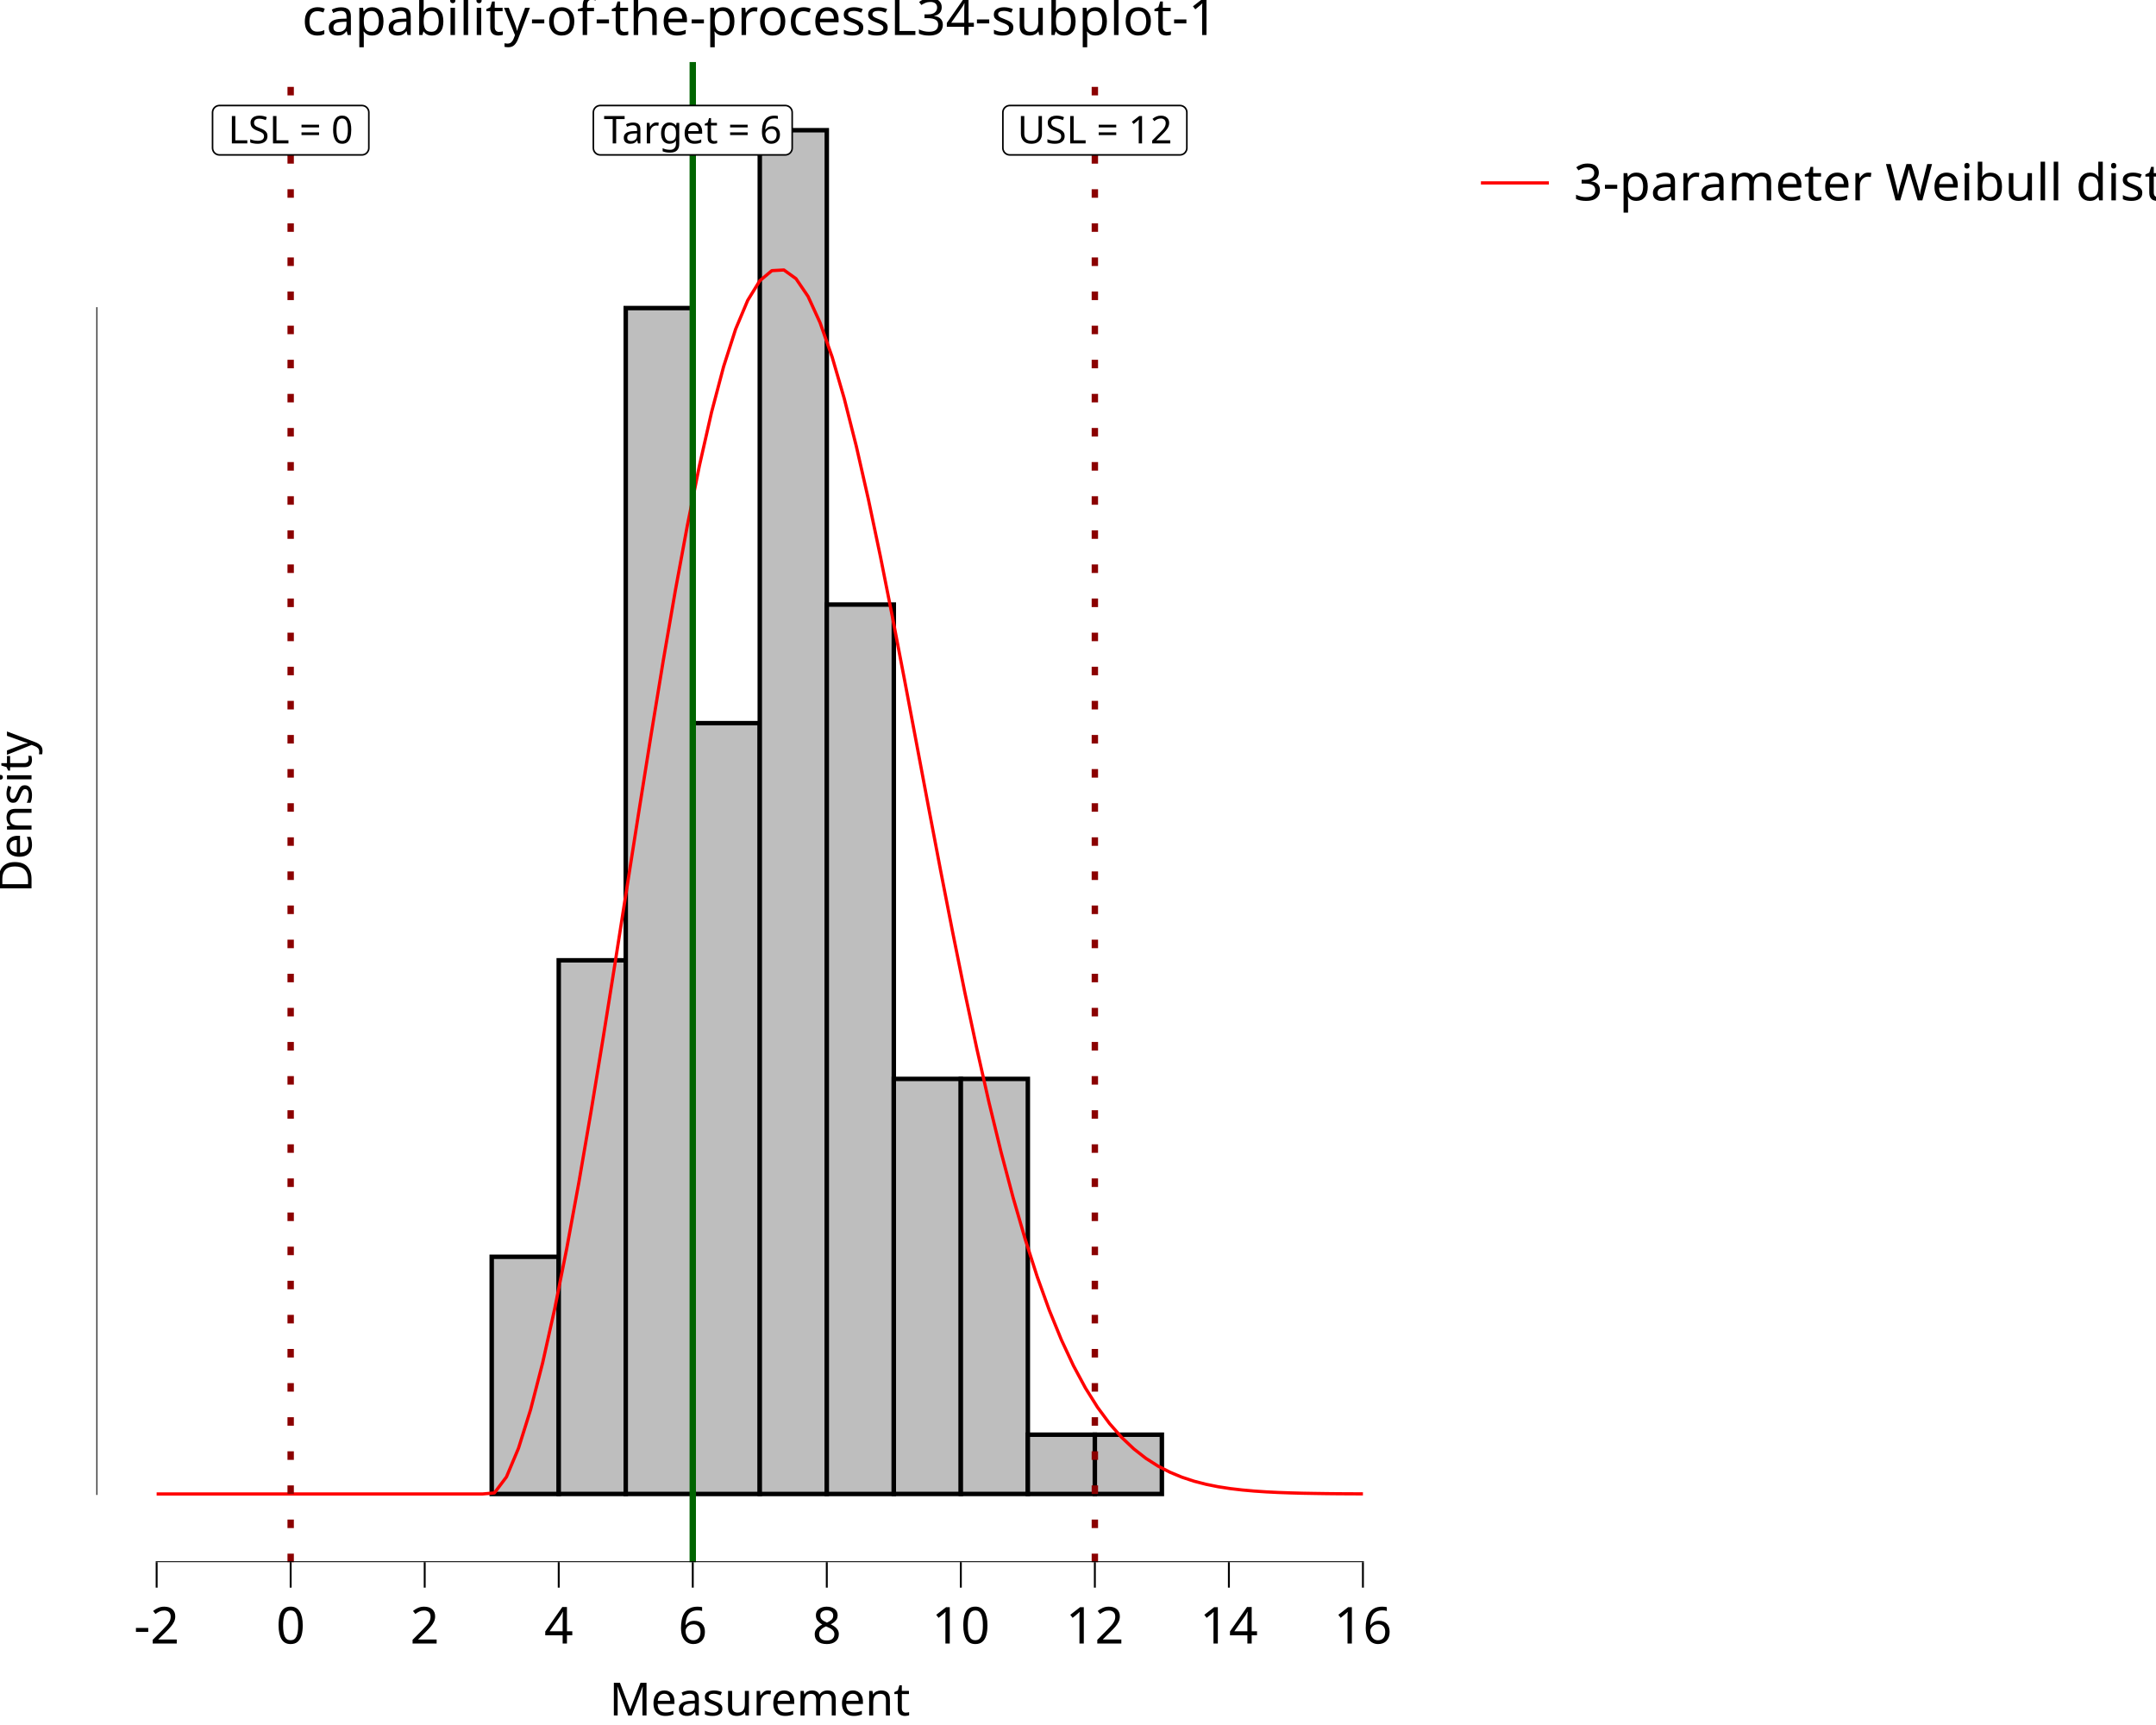
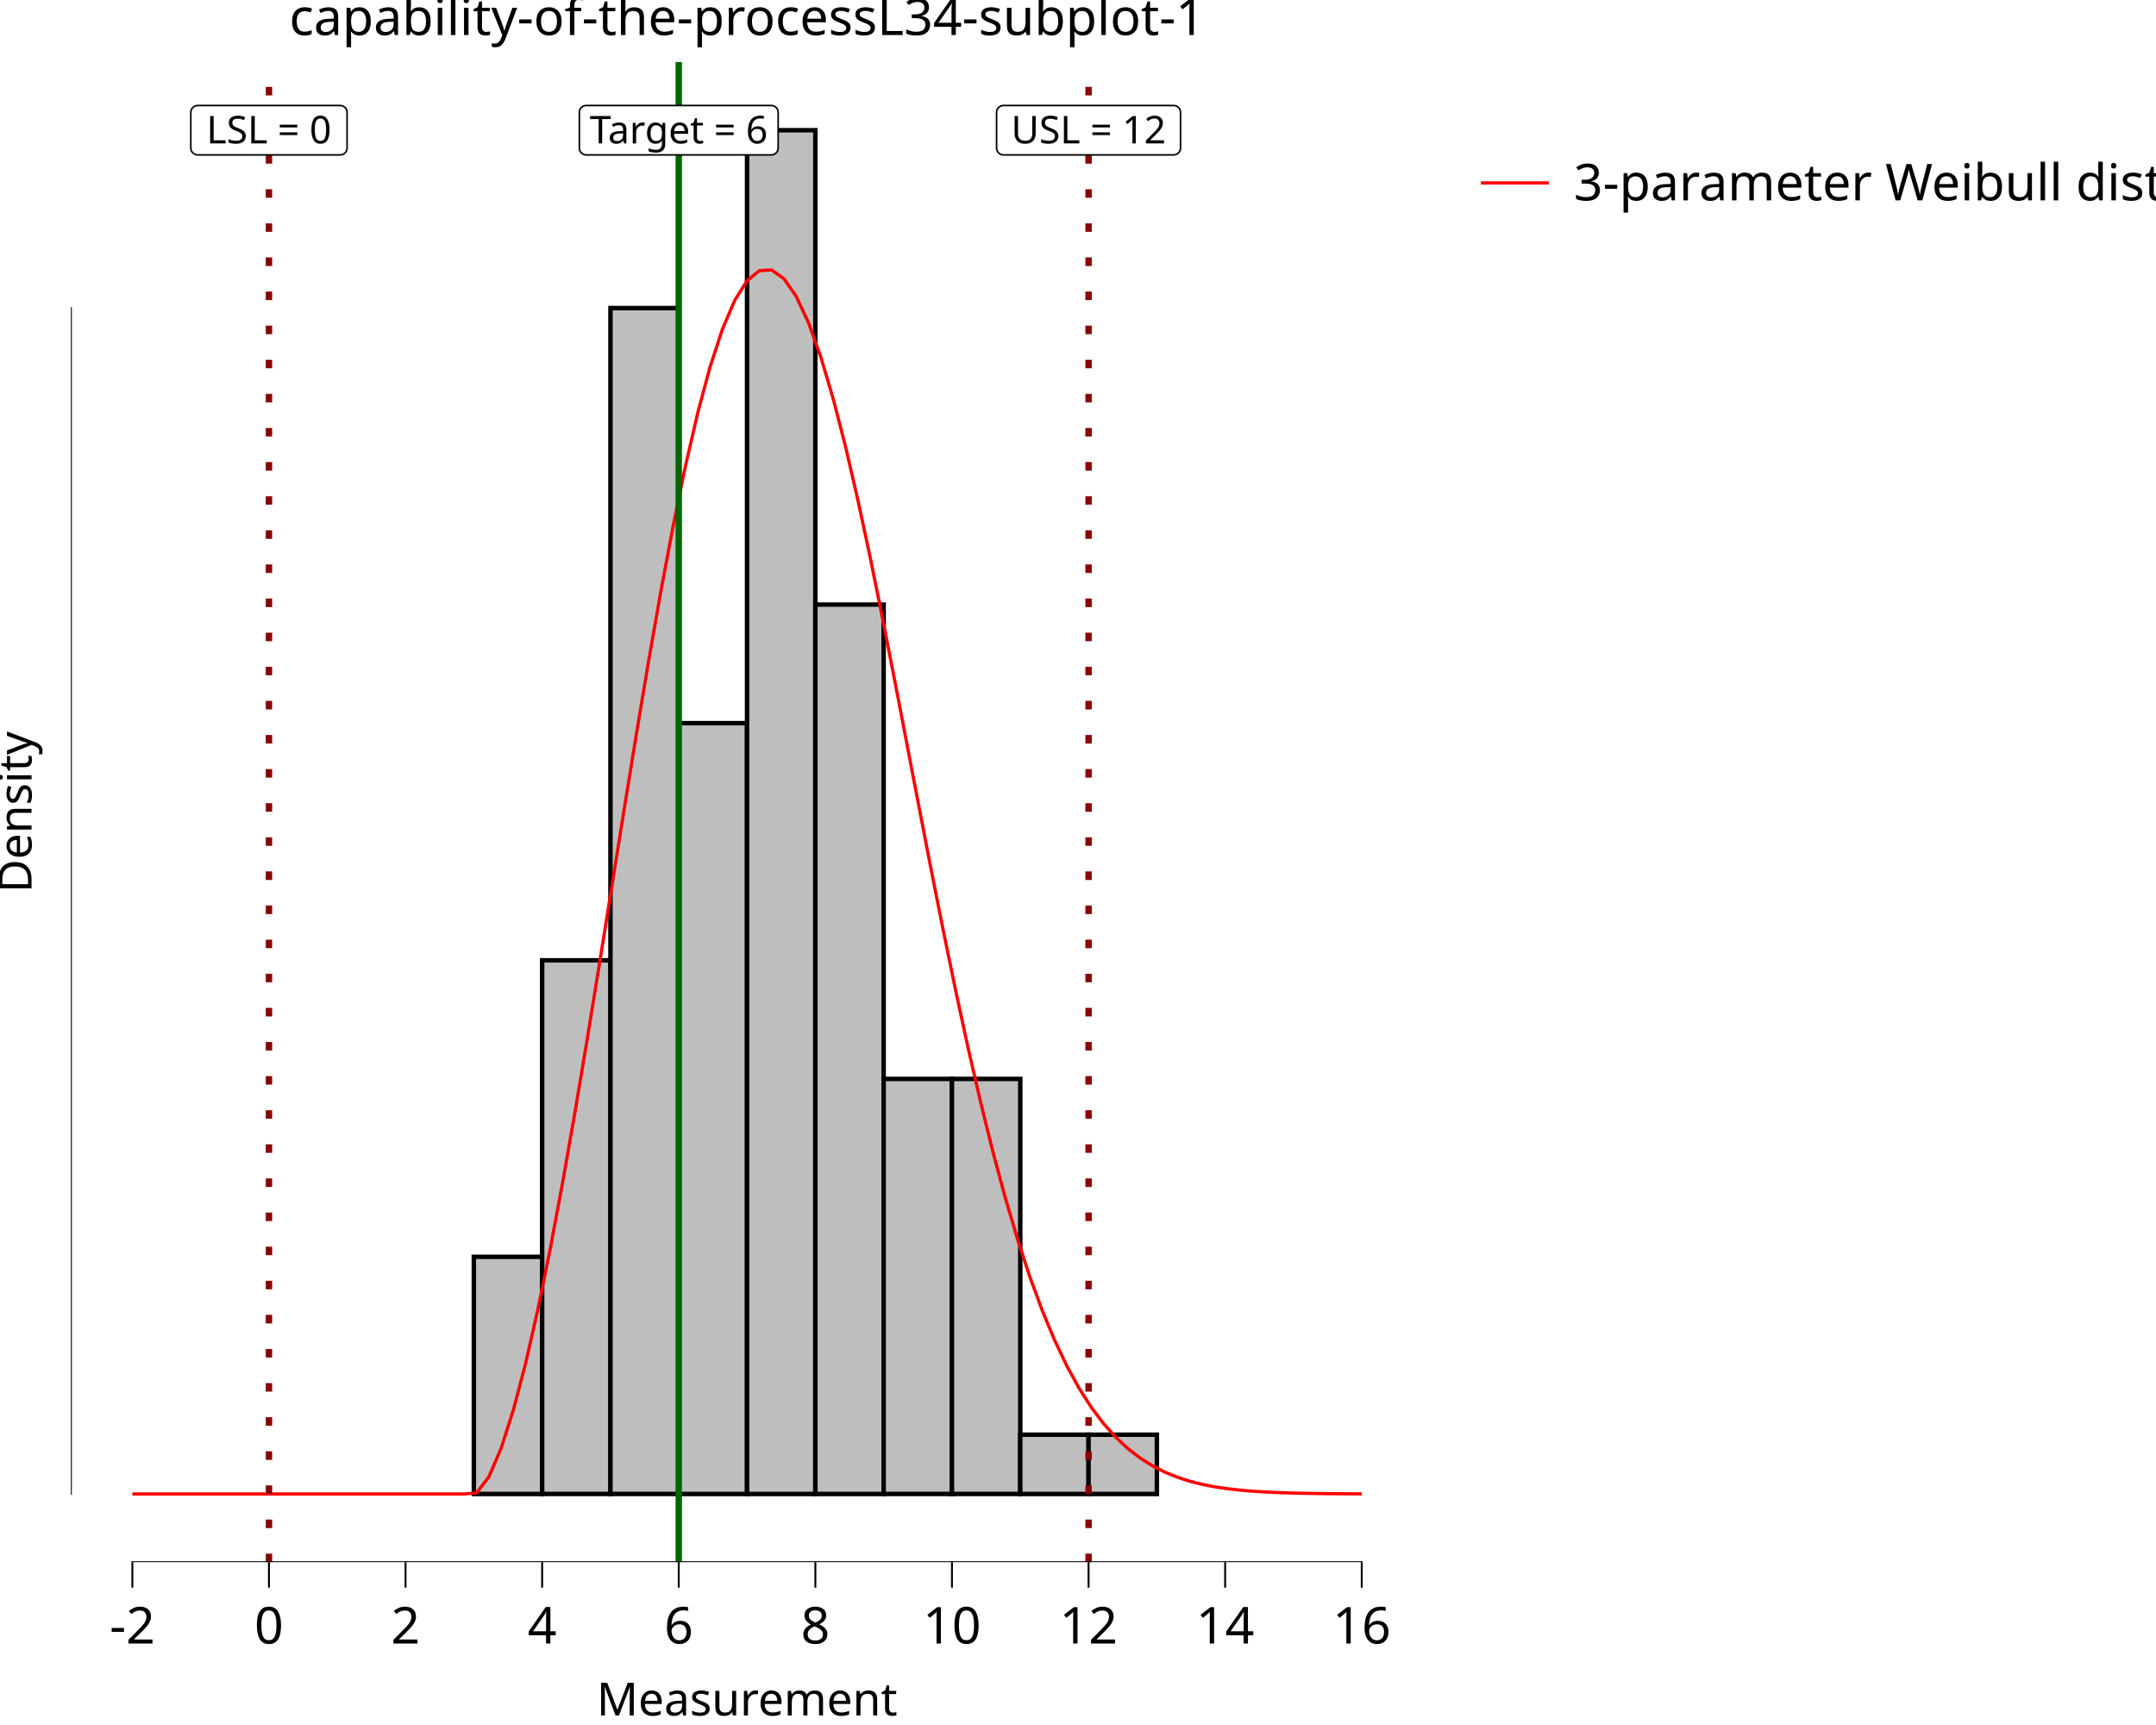
<svg xmlns="http://www.w3.org/2000/svg" class="svglite" data-engine-version="2.0" width="720.00pt" height="576.00pt" viewBox="0 0 720.00 576.00">
  <defs>
    <style type="text/css">
    .svglite line, .svglite polyline, .svglite polygon, .svglite path, .svglite rect, .svglite circle {
      fill: none;
      stroke: #000000;
      stroke-linecap: round;
      stroke-linejoin: round;
      stroke-miterlimit: 10.00;
    }
  </style>
  </defs>
  <rect width="100%" height="100%" style="stroke: none; fill: #FFFFFF;" />
  <defs>
    <clipPath id="cpMC4wMHw3MjAuMDB8MC4wMHw1NzYuMDA=">
      <rect x="0.00" y="0.00" width="720.00" height="576.00" />
    </clipPath>
  </defs>
  <g clip-path="url(#cpMC4wMHw3MjAuMDB8MC4wMHw1NzYuMDA=)">
    <rect x="0.00" y="0.00" width="720.00" height="576.00" style="stroke-width: 10.67; stroke: none;" />
  </g>
  <defs>
-     <clipPath id="cpMzIuMTd8NDc1LjI5fDIwLjcxfDUyMS42Mw==">
-       <rect x="32.17" y="20.71" width="443.12" height="500.92" />
+     <clipPath id="cpMjMuNjd8NDc1LjI5fDIwLjcxfDUyMS42Mw==">
+       <rect x="23.67" y="20.71" width="451.62" height="500.92" />
    </clipPath>
  </defs>
-   <g clip-path="url(#cpMzIuMTd8NDc1LjI5fDIwLjcxfDUyMS42Mw==)">
-     <rect x="32.17" y="20.71" width="443.12" height="500.92" style="stroke-width: 10.67; stroke: none;" />
-     <rect x="52.31" y="498.86" width="22.38" height="0.00" style="stroke-width: 1.49; stroke-linecap: butt; stroke-linejoin: miter; fill: #BEBEBE;" />
-     <rect x="74.69" y="498.86" width="22.38" height="0.00" style="stroke-width: 1.49; stroke-linecap: butt; stroke-linejoin: miter; fill: #BEBEBE;" />
-     <rect x="97.07" y="498.86" width="22.38" height="0.00" style="stroke-width: 1.49; stroke-linecap: butt; stroke-linejoin: miter; fill: #BEBEBE;" />
-     <rect x="119.45" y="498.86" width="22.38" height="0.00" style="stroke-width: 1.49; stroke-linecap: butt; stroke-linejoin: miter; fill: #BEBEBE;" />
-     <rect x="141.83" y="498.86" width="22.38" height="0.00" style="stroke-width: 1.49; stroke-linecap: butt; stroke-linejoin: miter; fill: #BEBEBE;" />
-     <rect x="164.21" y="419.66" width="22.38" height="79.20" style="stroke-width: 1.49; stroke-linecap: butt; stroke-linejoin: miter; fill: #BEBEBE;" />
-     <rect x="186.59" y="320.66" width="22.38" height="178.19" style="stroke-width: 1.49; stroke-linecap: butt; stroke-linejoin: miter; fill: #BEBEBE;" />
-     <rect x="208.97" y="102.87" width="22.38" height="395.98" style="stroke-width: 1.49; stroke-linecap: butt; stroke-linejoin: miter; fill: #BEBEBE;" />
-     <rect x="231.35" y="241.47" width="22.38" height="257.39" style="stroke-width: 1.49; stroke-linecap: butt; stroke-linejoin: miter; fill: #BEBEBE;" />
-     <rect x="253.73" y="43.48" width="22.38" height="455.38" style="stroke-width: 1.49; stroke-linecap: butt; stroke-linejoin: miter; fill: #BEBEBE;" />
-     <rect x="276.11" y="201.87" width="22.38" height="296.99" style="stroke-width: 1.49; stroke-linecap: butt; stroke-linejoin: miter; fill: #BEBEBE;" />
-     <rect x="298.49" y="360.26" width="22.38" height="138.59" style="stroke-width: 1.49; stroke-linecap: butt; stroke-linejoin: miter; fill: #BEBEBE;" />
-     <rect x="320.87" y="360.26" width="22.38" height="138.59" style="stroke-width: 1.49; stroke-linecap: butt; stroke-linejoin: miter; fill: #BEBEBE;" />
-     <rect x="343.25" y="479.06" width="22.38" height="19.80" style="stroke-width: 1.49; stroke-linecap: butt; stroke-linejoin: miter; fill: #BEBEBE;" />
-     <rect x="365.63" y="479.06" width="22.38" height="19.80" style="stroke-width: 1.49; stroke-linecap: butt; stroke-linejoin: miter; fill: #BEBEBE;" />
-     <rect x="388.01" y="498.86" width="22.38" height="0.00" style="stroke-width: 1.49; stroke-linecap: butt; stroke-linejoin: miter; fill: #BEBEBE;" />
-     <rect x="410.39" y="498.86" width="22.38" height="0.00" style="stroke-width: 1.49; stroke-linecap: butt; stroke-linejoin: miter; fill: #BEBEBE;" />
-     <rect x="432.77" y="498.86" width="22.38" height="0.00" style="stroke-width: 1.49; stroke-linecap: butt; stroke-linejoin: miter; fill: #BEBEBE;" />
-     <polyline points="52.31,498.86 56.34,498.86 60.37,498.86 64.40,498.86 68.43,498.86 72.46,498.86 76.48,498.86 80.51,498.86 84.54,498.86 88.57,498.86 92.60,498.86 96.63,498.86 100.65,498.86 104.68,498.86 108.71,498.86 112.74,498.86 116.77,498.86 120.80,498.86 124.82,498.86 128.85,498.86 132.88,498.86 136.91,498.86 140.94,498.86 144.97,498.86 148.99,498.86 153.02,498.86 157.05,498.86 161.08,498.86 165.11,498.51 169.14,493.15 173.16,483.57 177.19,470.71 181.22,455.06 185.25,436.98 189.28,416.80 193.31,394.85 197.33,371.45 201.36,346.94 205.39,321.68 209.42,296.02 213.45,270.36 217.48,245.08 221.50,220.57 225.53,197.21 229.56,175.38 233.59,155.42 237.62,137.67 241.65,122.41 245.67,109.88 249.70,100.29 253.73,93.75 257.76,90.37 261.79,90.15 265.82,93.05 269.85,98.98 273.87,107.77 277.90,119.21 281.93,133.05 285.96,148.98 289.99,166.69 294.02,185.84 298.04,206.07 302.07,227.02 306.10,248.36 310.13,269.75 314.16,290.90 318.19,311.52 322.21,331.39 326.24,350.29 330.27,368.09 334.30,384.65 338.33,399.89 342.36,413.78 346.38,426.31 350.41,437.49 354.44,447.37 358.47,456.01 362.50,463.50 366.53,469.92 370.55,475.37 374.58,479.96 378.61,483.78 382.64,486.94 386.67,489.51 390.70,491.59 394.72,493.26 398.75,494.59 402.78,495.63 406.81,496.44 410.84,497.06 414.87,497.53 418.89,497.89 422.92,498.16 426.95,498.36 430.98,498.50 435.01,498.61 439.04,498.68 443.06,498.74 447.09,498.78 451.12,498.80 455.15,498.82 " style="stroke-width: 1.07; stroke: #FF0000; stroke-linecap: butt;" />
-     <line x1="231.35" y1="521.63" x2="231.35" y2="20.71" style="stroke-width: 2.13; stroke: #006400; stroke-linecap: butt;" />
-     <line x1="97.07" y1="521.63" x2="97.07" y2="20.71" style="stroke-width: 2.13; stroke: #8B0000; stroke-dasharray: 2.85,8.54; stroke-linecap: butt;" />
-     <line x1="365.63" y1="521.63" x2="365.63" y2="20.71" style="stroke-width: 2.13; stroke: #8B0000; stroke-dasharray: 2.85,8.54; stroke-linecap: butt;" />
-     <polygon points="200.45,51.72 262.25,51.72 262.16,51.72 262.53,51.71 262.89,51.63 263.24,51.50 263.56,51.32 263.85,51.08 264.09,50.80 264.29,50.49 264.44,50.15 264.52,49.79 264.55,49.42 264.55,49.42 264.55,37.53 264.55,37.53 264.52,37.17 264.44,36.80 264.29,36.46 264.09,36.15 263.85,35.87 263.56,35.64 263.24,35.45 262.89,35.32 262.53,35.25 262.25,35.23 200.45,35.23 200.73,35.25 200.36,35.23 199.99,35.28 199.64,35.38 199.30,35.54 199.00,35.75 198.73,36.01 198.51,36.30 198.33,36.63 198.22,36.98 198.16,37.35 198.15,37.53 198.15,49.42 198.16,49.23 198.16,49.60 198.22,49.97 198.33,50.32 198.51,50.65 198.73,50.95 199.00,51.20 199.30,51.42 199.64,51.57 199.99,51.68 200.36,51.72 " style="stroke-width: 0.53; fill: #FFFFFF;" />
-     <text x="231.35" y="47.88" text-anchor="middle" style="font-size: 12.80px; font-family: sans;" textLength="58.72px" lengthAdjust="spacingAndGlyphs">Target = 6</text>
-     <polygon points="73.29,51.72 120.86,51.72 120.77,51.72 121.14,51.71 121.50,51.63 121.85,51.50 122.17,51.32 122.46,51.08 122.70,50.80 122.90,50.49 123.05,50.15 123.14,49.79 123.17,49.42 123.17,49.42 123.17,37.53 123.17,37.53 123.14,37.17 123.05,36.80 122.90,36.46 122.70,36.15 122.46,35.87 122.17,35.64 121.85,35.45 121.50,35.32 121.14,35.25 120.86,35.23 73.29,35.23 73.56,35.25 73.19,35.23 72.82,35.28 72.47,35.38 72.13,35.54 71.83,35.75 71.56,36.01 71.34,36.30 71.17,36.63 71.05,36.98 70.99,37.35 70.98,37.53 70.98,49.42 70.99,49.23 70.99,49.60 71.05,49.97 71.17,50.32 71.34,50.65 71.56,50.95 71.83,51.20 72.13,51.42 72.47,51.57 72.82,51.68 73.19,51.72 " style="stroke-width: 0.53; fill: #FFFFFF;" />
-     <text x="97.07" y="47.88" text-anchor="middle" style="font-size: 12.80px; font-family: sans;" textLength="44.50px" lengthAdjust="spacingAndGlyphs">LSL = 0</text>
-     <polygon points="337.22,51.72 394.04,51.72 393.95,51.72 394.32,51.71 394.68,51.63 395.03,51.50 395.35,51.32 395.64,51.08 395.89,50.80 396.08,50.49 396.23,50.15 396.32,49.79 396.35,49.42 396.35,49.42 396.35,37.53 396.35,37.53 396.32,37.17 396.23,36.80 396.08,36.46 395.89,36.15 395.64,35.87 395.35,35.64 395.03,35.45 394.68,35.32 394.32,35.25 394.04,35.23 337.22,35.23 337.50,35.25 337.12,35.23 336.76,35.28 336.40,35.38 336.07,35.54 335.76,35.75 335.49,36.01 335.27,36.30 335.10,36.63 334.98,36.98 334.92,37.35 334.91,37.53 334.91,49.42 334.92,49.23 334.92,49.60 334.98,49.97 335.10,50.32 335.27,50.65 335.49,50.95 335.76,51.20 336.07,51.42 336.40,51.57 336.76,51.68 337.12,51.72 " style="stroke-width: 0.53; fill: #FFFFFF;" />
-     <text x="365.63" y="47.88" text-anchor="middle" style="font-size: 12.80px; font-family: sans;" textLength="53.75px" lengthAdjust="spacingAndGlyphs">USL = 12</text>
-     <line x1="52.00" y1="521.63" x2="455.47" y2="521.63" style="stroke-width: 0.64; stroke-linecap: butt;" />
-     <line x1="32.17" y1="499.18" x2="32.17" y2="102.56" style="stroke-width: 0.64; stroke-linecap: butt;" />
-     <rect x="32.17" y="20.71" width="443.12" height="500.92" style="stroke-width: 0.00; stroke: none;" />
+   <g clip-path="url(#cpMjMuNjd8NDc1LjI5fDIwLjcxfDUyMS42Mw==)">
+     <rect x="23.67" y="20.71" width="451.62" height="500.92" style="stroke-width: 10.67; stroke: none;" />
+     <rect x="44.20" y="498.86" width="22.81" height="0.00" style="stroke-width: 1.49; stroke-linecap: butt; stroke-linejoin: miter; fill: #BEBEBE;" />
+     <rect x="67.01" y="498.86" width="22.81" height="0.00" style="stroke-width: 1.49; stroke-linecap: butt; stroke-linejoin: miter; fill: #BEBEBE;" />
+     <rect x="89.82" y="498.86" width="22.81" height="0.00" style="stroke-width: 1.49; stroke-linecap: butt; stroke-linejoin: miter; fill: #BEBEBE;" />
+     <rect x="112.62" y="498.86" width="22.81" height="0.00" style="stroke-width: 1.49; stroke-linecap: butt; stroke-linejoin: miter; fill: #BEBEBE;" />
+     <rect x="135.43" y="498.86" width="22.81" height="0.00" style="stroke-width: 1.49; stroke-linecap: butt; stroke-linejoin: miter; fill: #BEBEBE;" />
+     <rect x="158.24" y="419.66" width="22.81" height="79.20" style="stroke-width: 1.49; stroke-linecap: butt; stroke-linejoin: miter; fill: #BEBEBE;" />
+     <rect x="181.05" y="320.66" width="22.81" height="178.19" style="stroke-width: 1.49; stroke-linecap: butt; stroke-linejoin: miter; fill: #BEBEBE;" />
+     <rect x="203.86" y="102.87" width="22.81" height="395.98" style="stroke-width: 1.49; stroke-linecap: butt; stroke-linejoin: miter; fill: #BEBEBE;" />
+     <rect x="226.67" y="241.47" width="22.81" height="257.39" style="stroke-width: 1.49; stroke-linecap: butt; stroke-linejoin: miter; fill: #BEBEBE;" />
+     <rect x="249.48" y="43.48" width="22.81" height="455.38" style="stroke-width: 1.49; stroke-linecap: butt; stroke-linejoin: miter; fill: #BEBEBE;" />
+     <rect x="272.29" y="201.87" width="22.81" height="296.99" style="stroke-width: 1.49; stroke-linecap: butt; stroke-linejoin: miter; fill: #BEBEBE;" />
+     <rect x="295.10" y="360.26" width="22.81" height="138.59" style="stroke-width: 1.49; stroke-linecap: butt; stroke-linejoin: miter; fill: #BEBEBE;" />
+     <rect x="317.91" y="360.26" width="22.81" height="138.59" style="stroke-width: 1.49; stroke-linecap: butt; stroke-linejoin: miter; fill: #BEBEBE;" />
+     <rect x="340.72" y="479.06" width="22.81" height="19.80" style="stroke-width: 1.49; stroke-linecap: butt; stroke-linejoin: miter; fill: #BEBEBE;" />
+     <rect x="363.53" y="479.06" width="22.81" height="19.80" style="stroke-width: 1.49; stroke-linecap: butt; stroke-linejoin: miter; fill: #BEBEBE;" />
+     <rect x="386.34" y="498.86" width="22.81" height="0.00" style="stroke-width: 1.49; stroke-linecap: butt; stroke-linejoin: miter; fill: #BEBEBE;" />
+     <rect x="409.14" y="498.86" width="22.81" height="0.00" style="stroke-width: 1.49; stroke-linecap: butt; stroke-linejoin: miter; fill: #BEBEBE;" />
+     <rect x="431.95" y="498.86" width="22.81" height="0.00" style="stroke-width: 1.49; stroke-linecap: butt; stroke-linejoin: miter; fill: #BEBEBE;" />
+     <polyline points="44.20,498.86 48.30,498.86 52.41,498.86 56.51,498.86 60.62,498.86 64.72,498.86 68.83,498.86 72.94,498.86 77.04,498.86 81.15,498.86 85.25,498.86 89.36,498.86 93.46,498.86 97.57,498.86 101.68,498.86 105.78,498.86 109.89,498.86 113.99,498.86 118.10,498.86 122.20,498.86 126.31,498.86 130.42,498.86 134.52,498.86 138.63,498.86 142.73,498.86 146.84,498.86 150.94,498.86 155.05,498.86 159.16,498.51 163.26,493.15 167.37,483.57 171.47,470.71 175.58,455.06 179.68,436.98 183.79,416.80 187.89,394.85 192.00,371.45 196.11,346.94 200.21,321.68 204.32,296.02 208.42,270.36 212.53,245.08 216.63,220.57 220.74,197.21 224.85,175.38 228.95,155.42 233.06,137.67 237.16,122.41 241.27,109.88 245.37,100.29 249.48,93.75 253.59,90.37 257.69,90.15 261.80,93.05 265.90,98.98 270.01,107.77 274.11,119.21 278.22,133.05 282.33,148.98 286.43,166.69 290.54,185.84 294.64,206.07 298.75,227.02 302.85,248.36 306.96,269.75 311.06,290.90 315.17,311.52 319.28,331.39 323.38,350.29 327.49,368.09 331.59,384.65 335.70,399.89 339.80,413.78 343.91,426.31 348.02,437.49 352.12,447.37 356.23,456.01 360.33,463.50 364.44,469.92 368.54,475.37 372.65,479.96 376.76,483.78 380.86,486.94 384.97,489.51 389.07,491.59 393.18,493.26 397.28,494.59 401.39,495.63 405.49,496.44 409.60,497.06 413.71,497.53 417.81,497.89 421.92,498.16 426.02,498.36 430.13,498.50 434.23,498.61 438.34,498.68 442.45,498.74 446.55,498.78 450.66,498.80 454.76,498.82 " style="stroke-width: 1.07; stroke: #FF0000; stroke-linecap: butt;" />
+     <line x1="226.67" y1="521.63" x2="226.67" y2="20.71" style="stroke-width: 2.13; stroke: #006400; stroke-linecap: butt;" />
+     <line x1="89.82" y1="521.63" x2="89.82" y2="20.71" style="stroke-width: 2.13; stroke: #8B0000; stroke-dasharray: 2.85,8.54; stroke-linecap: butt;" />
+     <line x1="363.53" y1="521.63" x2="363.53" y2="20.71" style="stroke-width: 2.13; stroke: #8B0000; stroke-dasharray: 2.85,8.54; stroke-linecap: butt;" />
+     <polygon points="195.77,51.72 257.57,51.72 257.48,51.72 257.85,51.71 258.21,51.63 258.56,51.50 258.88,51.32 259.16,51.08 259.41,50.80 259.61,50.49 259.75,50.15 259.84,49.79 259.87,49.42 259.87,49.42 259.87,37.53 259.87,37.53 259.84,37.17 259.75,36.80 259.61,36.46 259.41,36.15 259.16,35.87 258.88,35.64 258.56,35.45 258.21,35.32 257.85,35.25 257.57,35.23 195.77,35.23 196.05,35.25 195.68,35.23 195.31,35.28 194.96,35.38 194.62,35.54 194.31,35.75 194.05,36.01 193.82,36.30 193.65,36.63 193.53,36.98 193.48,37.35 193.47,37.53 193.47,49.42 193.48,49.23 193.48,49.60 193.53,49.97 193.65,50.32 193.82,50.65 194.05,50.95 194.31,51.20 194.62,51.42 194.96,51.57 195.31,51.68 195.68,51.72 " style="stroke-width: 0.53; fill: #FFFFFF;" />
+     <text x="226.67" y="47.88" text-anchor="middle" style="font-size: 12.80px; font-family: sans;" textLength="58.72px" lengthAdjust="spacingAndGlyphs">Target = 6</text>
+     <polygon points="66.03,51.72 113.60,51.72 113.51,51.72 113.88,51.71 114.24,51.63 114.59,51.50 114.91,51.32 115.20,51.08 115.45,50.80 115.64,50.49 115.79,50.15 115.88,49.79 115.91,49.42 115.91,49.42 115.91,37.53 115.91,37.53 115.88,37.17 115.79,36.80 115.64,36.46 115.45,36.15 115.20,35.87 114.91,35.64 114.59,35.45 114.24,35.32 113.88,35.25 113.60,35.23 66.03,35.23 66.30,35.25 65.93,35.23 65.57,35.28 65.21,35.38 64.87,35.54 64.57,35.75 64.30,36.01 64.08,36.30 63.91,36.63 63.79,36.98 63.73,37.35 63.72,37.53 63.72,49.42 63.73,49.23 63.73,49.60 63.79,49.97 63.91,50.32 64.08,50.65 64.30,50.95 64.57,51.20 64.87,51.42 65.21,51.57 65.57,51.68 65.93,51.72 " style="stroke-width: 0.53; fill: #FFFFFF;" />
+     <text x="89.82" y="47.88" text-anchor="middle" style="font-size: 12.80px; font-family: sans;" textLength="44.50px" lengthAdjust="spacingAndGlyphs">LSL = 0</text>
+     <polygon points="335.11,51.72 391.94,51.72 391.85,51.72 392.22,51.71 392.58,51.63 392.93,51.50 393.25,51.32 393.54,51.08 393.78,50.80 393.98,50.49 394.12,50.15 394.21,49.79 394.24,49.42 394.24,49.42 394.24,37.53 394.24,37.53 394.21,37.17 394.12,36.80 393.98,36.46 393.78,36.15 393.54,35.87 393.25,35.64 392.93,35.45 392.58,35.32 392.22,35.25 391.94,35.23 335.11,35.23 335.39,35.25 335.02,35.23 334.65,35.28 334.30,35.38 333.96,35.54 333.66,35.75 333.39,36.01 333.17,36.30 332.99,36.63 332.88,36.98 332.82,37.35 332.81,37.53 332.81,49.42 332.82,49.23 332.82,49.60 332.88,49.97 332.99,50.32 333.17,50.65 333.39,50.95 333.66,51.20 333.96,51.42 334.30,51.57 334.65,51.68 335.02,51.72 " style="stroke-width: 0.53; fill: #FFFFFF;" />
+     <text x="363.53" y="47.88" text-anchor="middle" style="font-size: 12.80px; font-family: sans;" textLength="53.75px" lengthAdjust="spacingAndGlyphs">USL = 12</text>
+     <line x1="43.88" y1="521.63" x2="455.08" y2="521.63" style="stroke-width: 0.64; stroke-linecap: butt;" />
+     <line x1="23.67" y1="499.18" x2="23.67" y2="102.56" style="stroke-width: 0.64; stroke-linecap: butt;" />
+     <rect x="23.67" y="20.71" width="451.62" height="500.92" style="stroke-width: 0.00; stroke: none;" />
  </g>
  <g clip-path="url(#cpMC4wMHw3MjAuMDB8MC4wMHw1NzYuMDA=)">
-     <polyline points="32.17,521.63 32.17,20.71 " style="stroke-width: 0.00; stroke: none; stroke-linecap: butt;" />
-     <polyline points="32.17,521.63 475.29,521.63 " style="stroke-width: 0.00; stroke: none; stroke-linecap: butt;" />
-     <polyline points="52.31,530.13 52.31,521.63 " style="stroke-width: 0.64; stroke-linecap: butt;" />
-     <polyline points="97.07,530.13 97.07,521.63 " style="stroke-width: 0.64; stroke-linecap: butt;" />
-     <polyline points="141.83,530.13 141.83,521.63 " style="stroke-width: 0.64; stroke-linecap: butt;" />
-     <polyline points="186.59,530.13 186.59,521.63 " style="stroke-width: 0.64; stroke-linecap: butt;" />
-     <polyline points="231.35,530.13 231.35,521.63 " style="stroke-width: 0.64; stroke-linecap: butt;" />
-     <polyline points="276.11,530.13 276.11,521.63 " style="stroke-width: 0.64; stroke-linecap: butt;" />
-     <polyline points="320.87,530.13 320.87,521.63 " style="stroke-width: 0.64; stroke-linecap: butt;" />
-     <polyline points="365.63,530.13 365.63,521.63 " style="stroke-width: 0.64; stroke-linecap: butt;" />
-     <polyline points="410.39,530.13 410.39,521.63 " style="stroke-width: 0.64; stroke-linecap: butt;" />
-     <polyline points="455.15,530.13 455.15,521.63 " style="stroke-width: 0.64; stroke-linecap: butt;" />
-     <text x="52.31" y="548.80" text-anchor="middle" style="font-size: 17.00px; font-family: sans;" textLength="15.12px" lengthAdjust="spacingAndGlyphs">-2</text>
-     <text x="97.07" y="548.80" text-anchor="middle" style="font-size: 17.00px; font-family: sans;" textLength="9.46px" lengthAdjust="spacingAndGlyphs">0</text>
-     <text x="141.83" y="548.80" text-anchor="middle" style="font-size: 17.00px; font-family: sans;" textLength="9.46px" lengthAdjust="spacingAndGlyphs">2</text>
-     <text x="186.59" y="548.80" text-anchor="middle" style="font-size: 17.00px; font-family: sans;" textLength="9.46px" lengthAdjust="spacingAndGlyphs">4</text>
-     <text x="231.35" y="548.80" text-anchor="middle" style="font-size: 17.00px; font-family: sans;" textLength="9.46px" lengthAdjust="spacingAndGlyphs">6</text>
-     <text x="276.11" y="548.80" text-anchor="middle" style="font-size: 17.00px; font-family: sans;" textLength="9.46px" lengthAdjust="spacingAndGlyphs">8</text>
-     <text x="320.87" y="548.80" text-anchor="middle" style="font-size: 17.00px; font-family: sans;" textLength="18.91px" lengthAdjust="spacingAndGlyphs">10</text>
-     <text x="365.63" y="548.80" text-anchor="middle" style="font-size: 17.00px; font-family: sans;" textLength="18.91px" lengthAdjust="spacingAndGlyphs">12</text>
-     <text x="410.39" y="548.80" text-anchor="middle" style="font-size: 17.00px; font-family: sans;" textLength="18.91px" lengthAdjust="spacingAndGlyphs">14</text>
-     <text x="455.15" y="548.80" text-anchor="middle" style="font-size: 17.00px; font-family: sans;" textLength="18.91px" lengthAdjust="spacingAndGlyphs">16</text>
-     <text x="253.73" y="572.82" text-anchor="middle" style="font-size: 15.30px; font-family: sans;" textLength="93.56px" lengthAdjust="spacingAndGlyphs">Measurement</text>
+     <polyline points="23.67,521.63 23.67,20.71 " style="stroke-width: 0.00; stroke: none; stroke-linecap: butt;" />
+     <polyline points="23.67,521.63 475.29,521.63 " style="stroke-width: 0.00; stroke: none; stroke-linecap: butt;" />
+     <polyline points="44.20,530.13 44.20,521.63 " style="stroke-width: 0.64; stroke-linecap: butt;" />
+     <polyline points="89.82,530.13 89.82,521.63 " style="stroke-width: 0.64; stroke-linecap: butt;" />
+     <polyline points="135.43,530.13 135.43,521.63 " style="stroke-width: 0.64; stroke-linecap: butt;" />
+     <polyline points="181.05,530.13 181.05,521.63 " style="stroke-width: 0.64; stroke-linecap: butt;" />
+     <polyline points="226.67,530.13 226.67,521.63 " style="stroke-width: 0.64; stroke-linecap: butt;" />
+     <polyline points="272.29,530.13 272.29,521.63 " style="stroke-width: 0.64; stroke-linecap: butt;" />
+     <polyline points="317.91,530.13 317.91,521.63 " style="stroke-width: 0.64; stroke-linecap: butt;" />
+     <polyline points="363.53,530.13 363.53,521.63 " style="stroke-width: 0.64; stroke-linecap: butt;" />
+     <polyline points="409.14,530.13 409.14,521.63 " style="stroke-width: 0.64; stroke-linecap: butt;" />
+     <polyline points="454.76,530.13 454.76,521.63 " style="stroke-width: 0.64; stroke-linecap: butt;" />
+     <text x="44.20" y="548.80" text-anchor="middle" style="font-size: 17.00px; font-family: sans;" textLength="15.12px" lengthAdjust="spacingAndGlyphs">-2</text>
+     <text x="89.82" y="548.80" text-anchor="middle" style="font-size: 17.00px; font-family: sans;" textLength="9.46px" lengthAdjust="spacingAndGlyphs">0</text>
+     <text x="135.43" y="548.80" text-anchor="middle" style="font-size: 17.00px; font-family: sans;" textLength="9.46px" lengthAdjust="spacingAndGlyphs">2</text>
+     <text x="181.05" y="548.80" text-anchor="middle" style="font-size: 17.00px; font-family: sans;" textLength="9.46px" lengthAdjust="spacingAndGlyphs">4</text>
+     <text x="226.67" y="548.80" text-anchor="middle" style="font-size: 17.00px; font-family: sans;" textLength="9.46px" lengthAdjust="spacingAndGlyphs">6</text>
+     <text x="272.29" y="548.80" text-anchor="middle" style="font-size: 17.00px; font-family: sans;" textLength="9.46px" lengthAdjust="spacingAndGlyphs">8</text>
+     <text x="317.91" y="548.80" text-anchor="middle" style="font-size: 17.00px; font-family: sans;" textLength="18.91px" lengthAdjust="spacingAndGlyphs">10</text>
+     <text x="363.53" y="548.80" text-anchor="middle" style="font-size: 17.00px; font-family: sans;" textLength="18.91px" lengthAdjust="spacingAndGlyphs">12</text>
+     <text x="409.14" y="548.80" text-anchor="middle" style="font-size: 17.00px; font-family: sans;" textLength="18.91px" lengthAdjust="spacingAndGlyphs">14</text>
+     <text x="454.76" y="548.80" text-anchor="middle" style="font-size: 17.00px; font-family: sans;" textLength="18.91px" lengthAdjust="spacingAndGlyphs">16</text>
+     <text x="249.48" y="572.82" text-anchor="middle" style="font-size: 15.30px; font-family: sans;" textLength="93.56px" lengthAdjust="spacingAndGlyphs">Measurement</text>
    <text transform="translate(10.53,271.17) rotate(-90)" text-anchor="middle" style="font-size: 15.30px; font-family: sans;" textLength="51.03px" lengthAdjust="spacingAndGlyphs">Density</text>
    <rect x="486.25" y="20.71" width="233.75" height="60.01" style="stroke-width: 0.75; stroke: none;" />
    <rect x="486.25" y="20.71" width="233.75" height="60.01" style="stroke-width: 10.67; stroke: none;" />
    <rect x="491.73" y="46.90" width="28.35" height="28.35" style="stroke-width: 10.67; stroke: none;" />
    <line x1="494.56" y1="61.07" x2="517.24" y2="61.07" style="stroke-width: 1.07; stroke: #FF0000; stroke-linecap: butt;" />
    <text x="525.56" y="66.92" style="font-size: 17.00px; font-family: sans;" textLength="188.97px" lengthAdjust="spacingAndGlyphs">3-parameter Weibull dist.</text>
-     <text x="253.73" y="11.70" text-anchor="middle" style="font-size: 17.00px; font-family: sans;" textLength="289.19px" lengthAdjust="spacingAndGlyphs">capability-of-the-processL34-subplot-1</text>
+     <text x="249.48" y="11.70" text-anchor="middle" style="font-size: 17.00px; font-family: sans;" textLength="289.19px" lengthAdjust="spacingAndGlyphs">capability-of-the-processL34-subplot-1</text>
  </g>
</svg>
